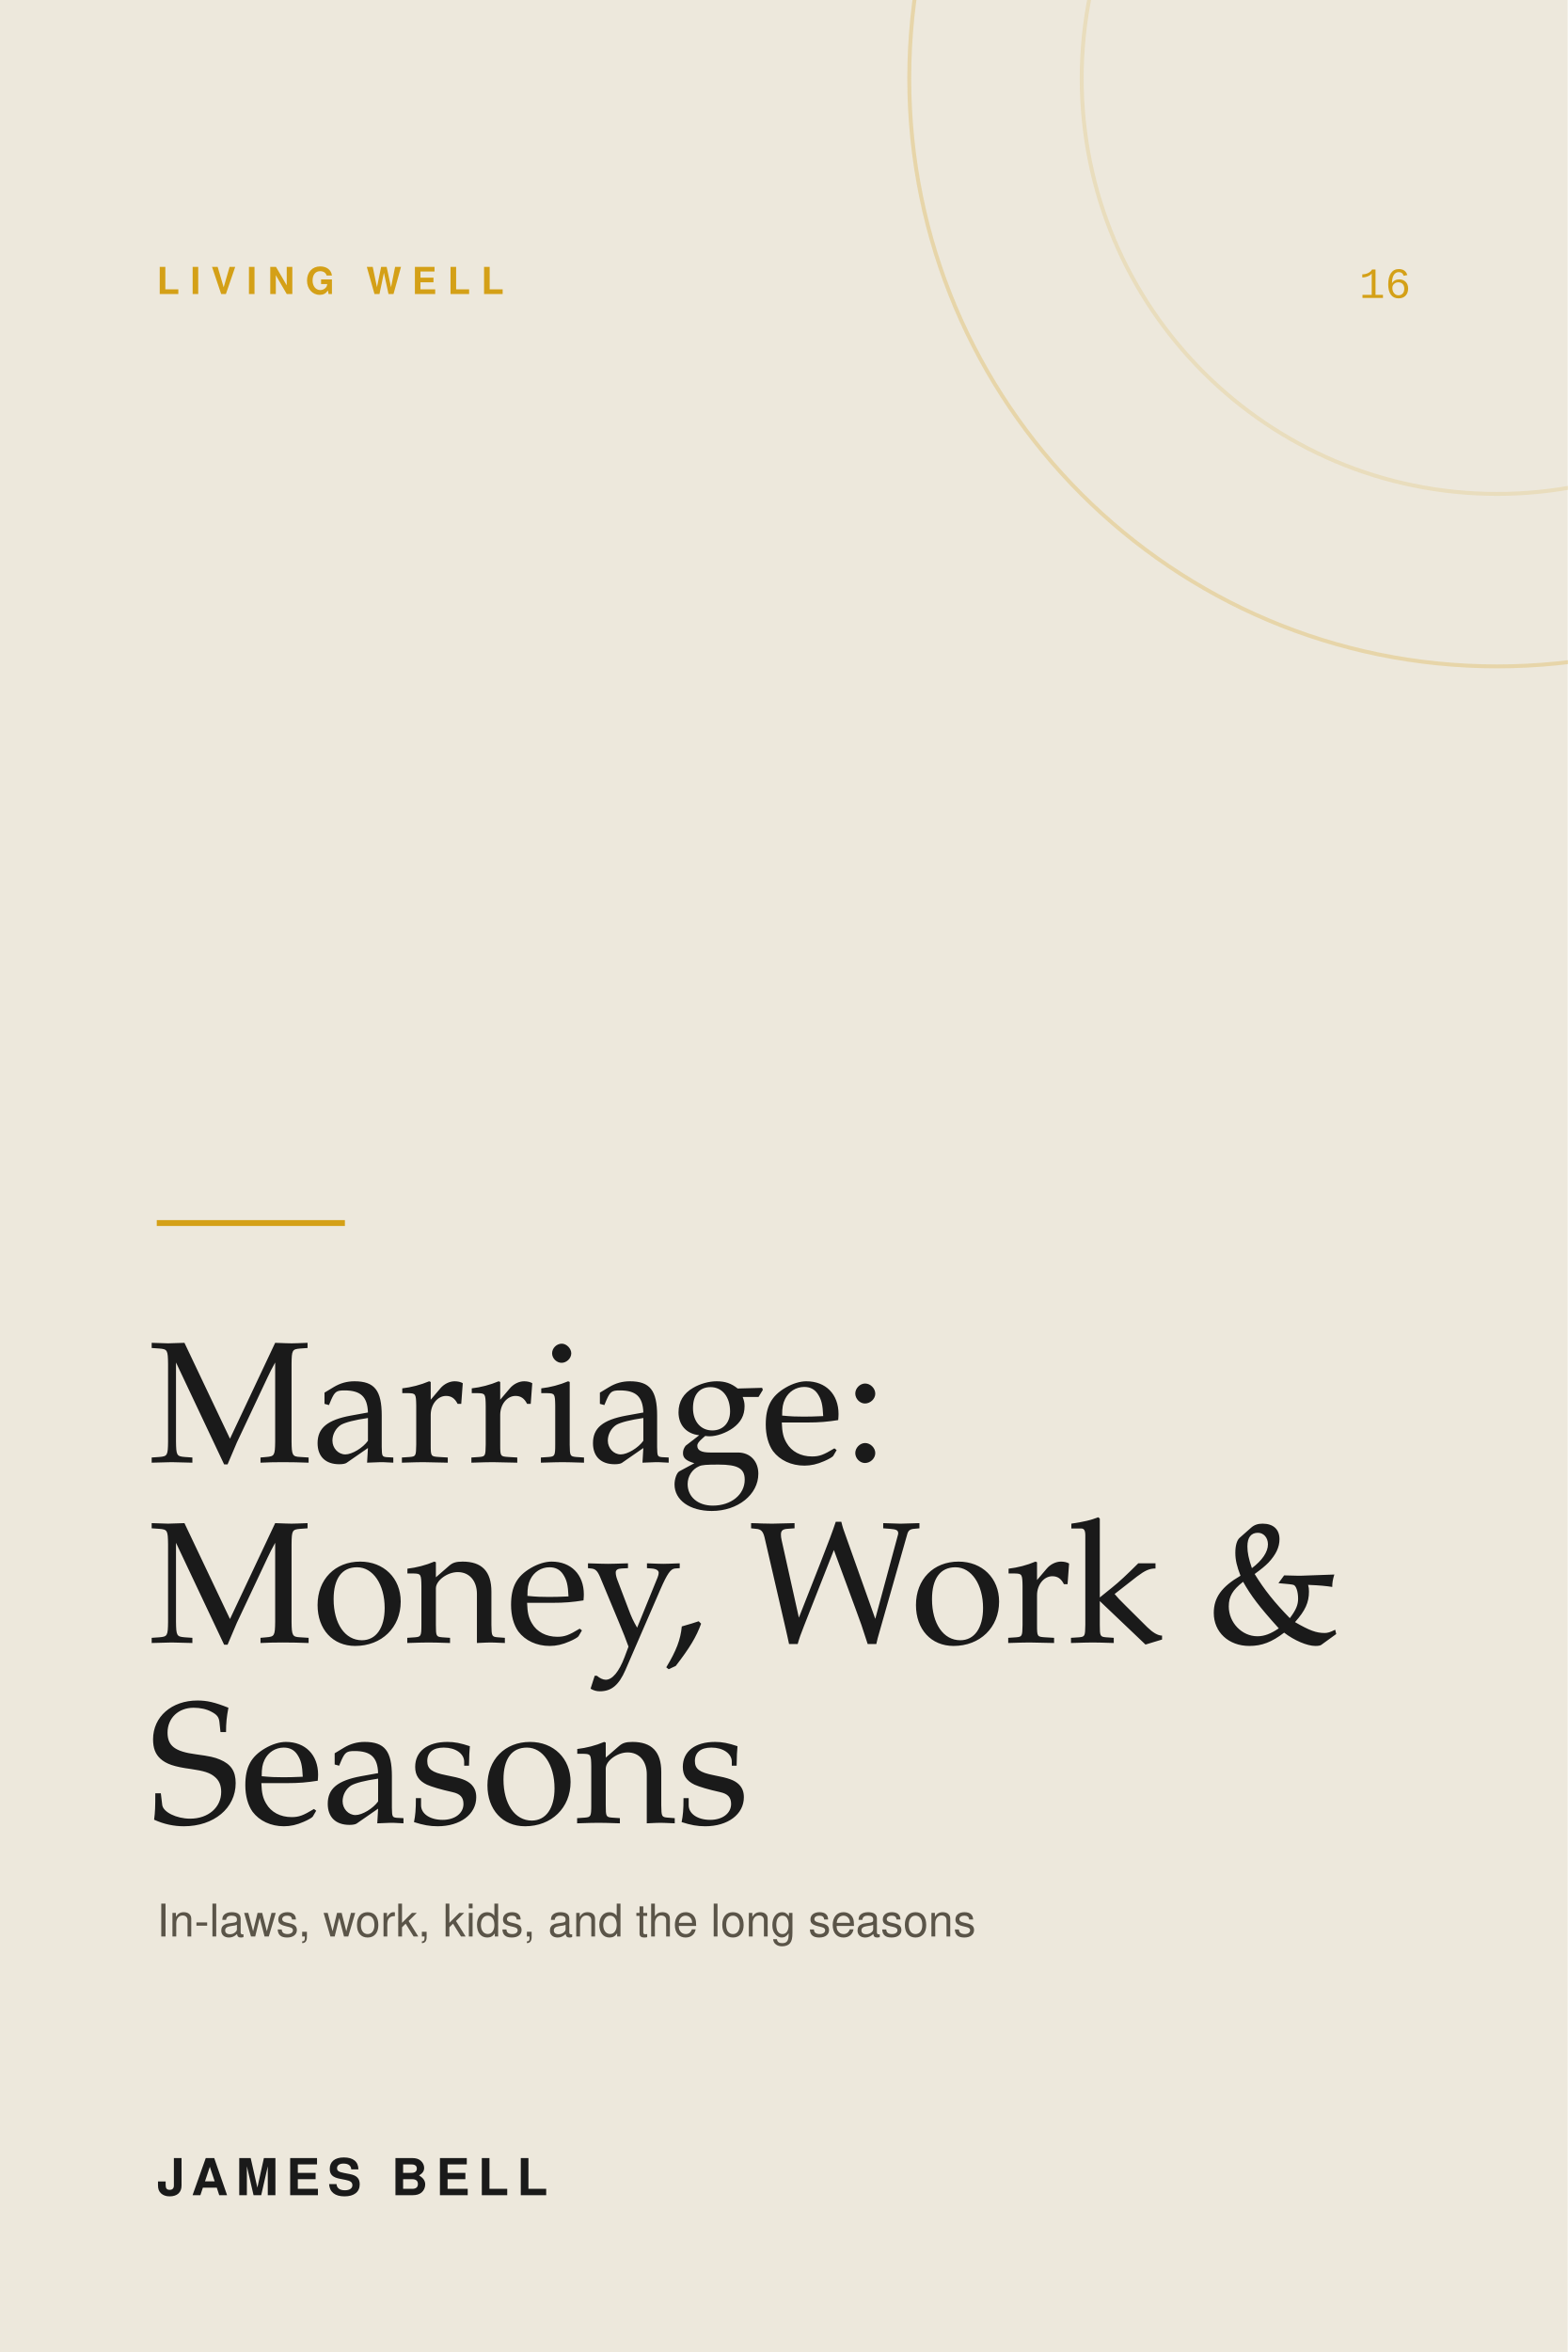
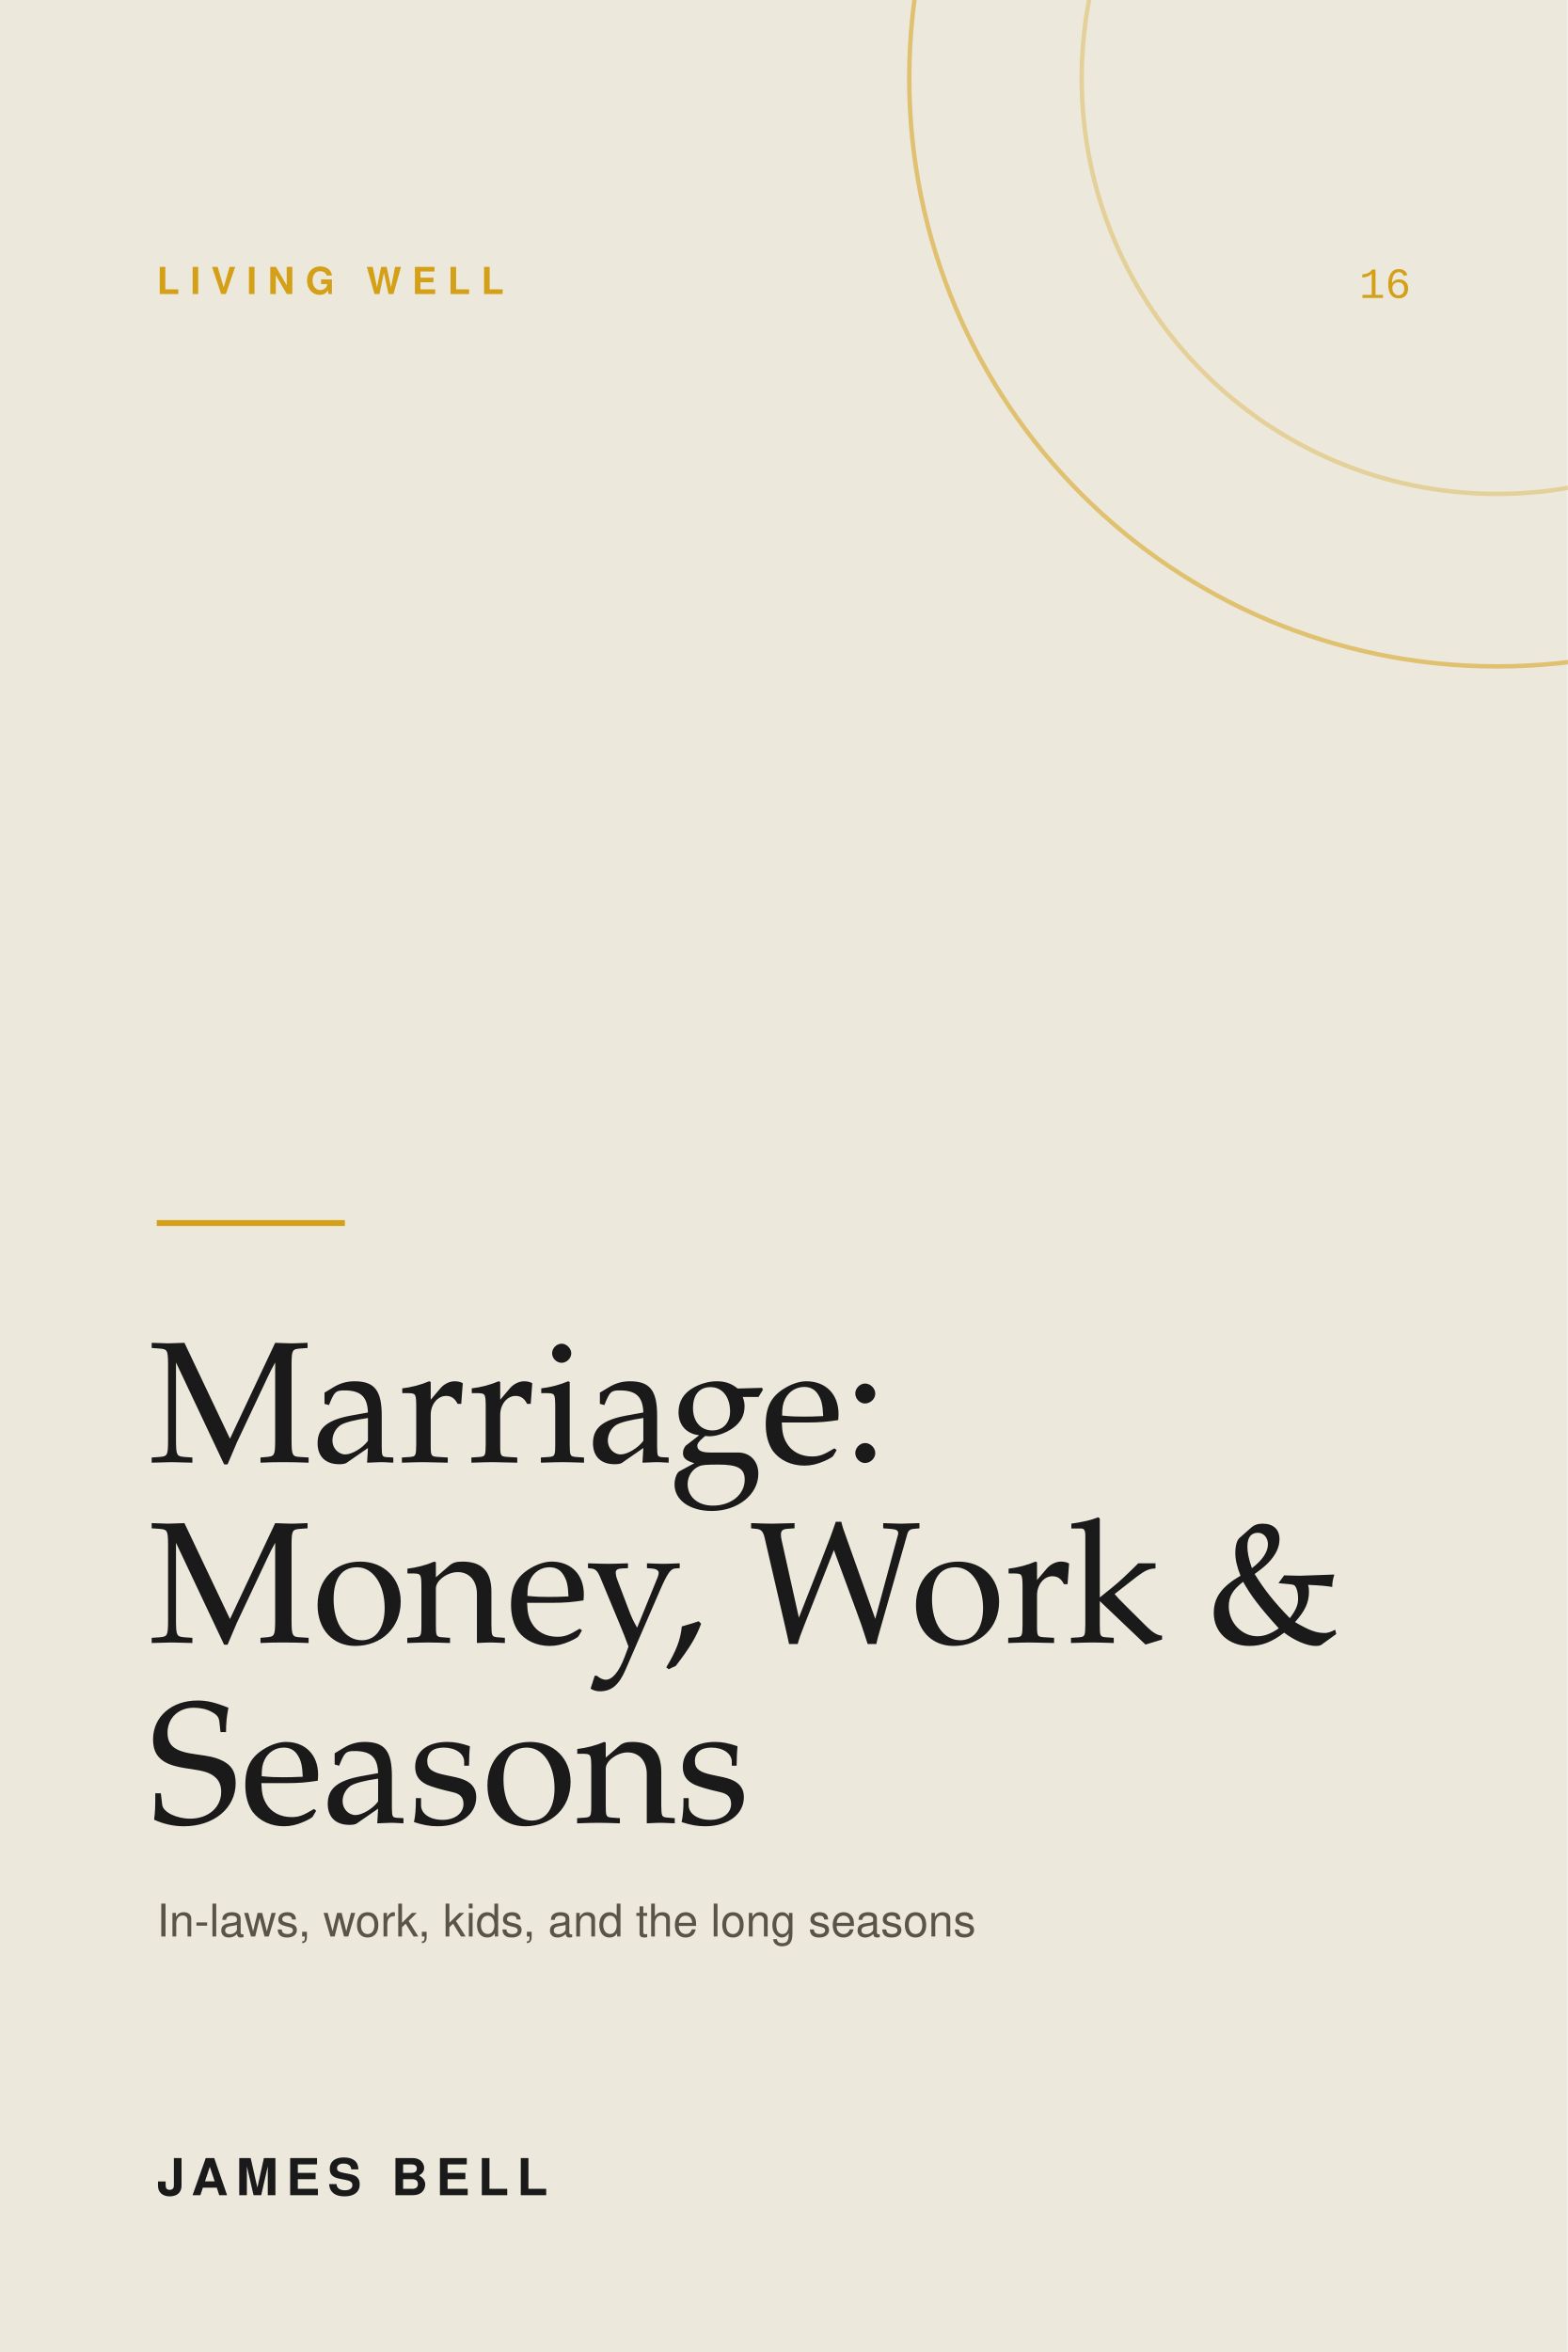
<svg xmlns="http://www.w3.org/2000/svg" width="800" height="1200" viewBox="0 0 800 1200" role="img" aria-label="Marriage: Money, Work &amp; Seasons by James Bell">
  <rect width="800" height="1200" fill="#EDE8DC" />
-   <circle cx="764" cy="40" r="300" fill="none" stroke="#D4A017" stroke-width="2" opacity="0.26" />
-   <circle cx="764" cy="40" r="212" fill="none" stroke="#D4A017" stroke-width="2" opacity="0.16" />
+   <circle cx="764" cy="40" r="300" fill="none" stroke="#D4A017" stroke-width="2.25" opacity="0.55" />
+   <circle cx="764" cy="40" r="212" fill="none" stroke="#D4A017" stroke-width="2.25" opacity="0.34" />
  <text x="80" y="150" font-family="Helvetica, Arial, sans-serif" font-size="19" letter-spacing="5.5" font-weight="700" fill="#D4A017">LIVING WELL</text>
  <text x="720" y="152" text-anchor="end" font-family="'JetBrains Mono', 'Courier New', monospace" font-size="22" fill="#D4A017">16</text>
  <line x1="80" y1="624" x2="176" y2="624" stroke="#D4A017" stroke-width="3" />
  <text x="76" y="746" font-family="Palatino, 'Palatino Linotype', Georgia, serif" font-size="88" fill="#1A1A1A">Marriage:</text>
  <text x="76" y="838" font-family="Palatino, 'Palatino Linotype', Georgia, serif" font-size="88" fill="#1A1A1A">Money, Work &amp;</text>
  <text x="76" y="930" font-family="Palatino, 'Palatino Linotype', Georgia, serif" font-size="88" fill="#1A1A1A">Seasons</text>
  <text x="80" y="988" font-family="Helvetica, Arial, sans-serif" font-size="23" fill="#5A5448">In-laws, work, kids, and the long seasons</text>
  <text x="80" y="1120" font-family="Helvetica, Arial, sans-serif" font-size="26" letter-spacing="4" font-weight="700" fill="#1A1A1A">JAMES BELL</text>
</svg>
